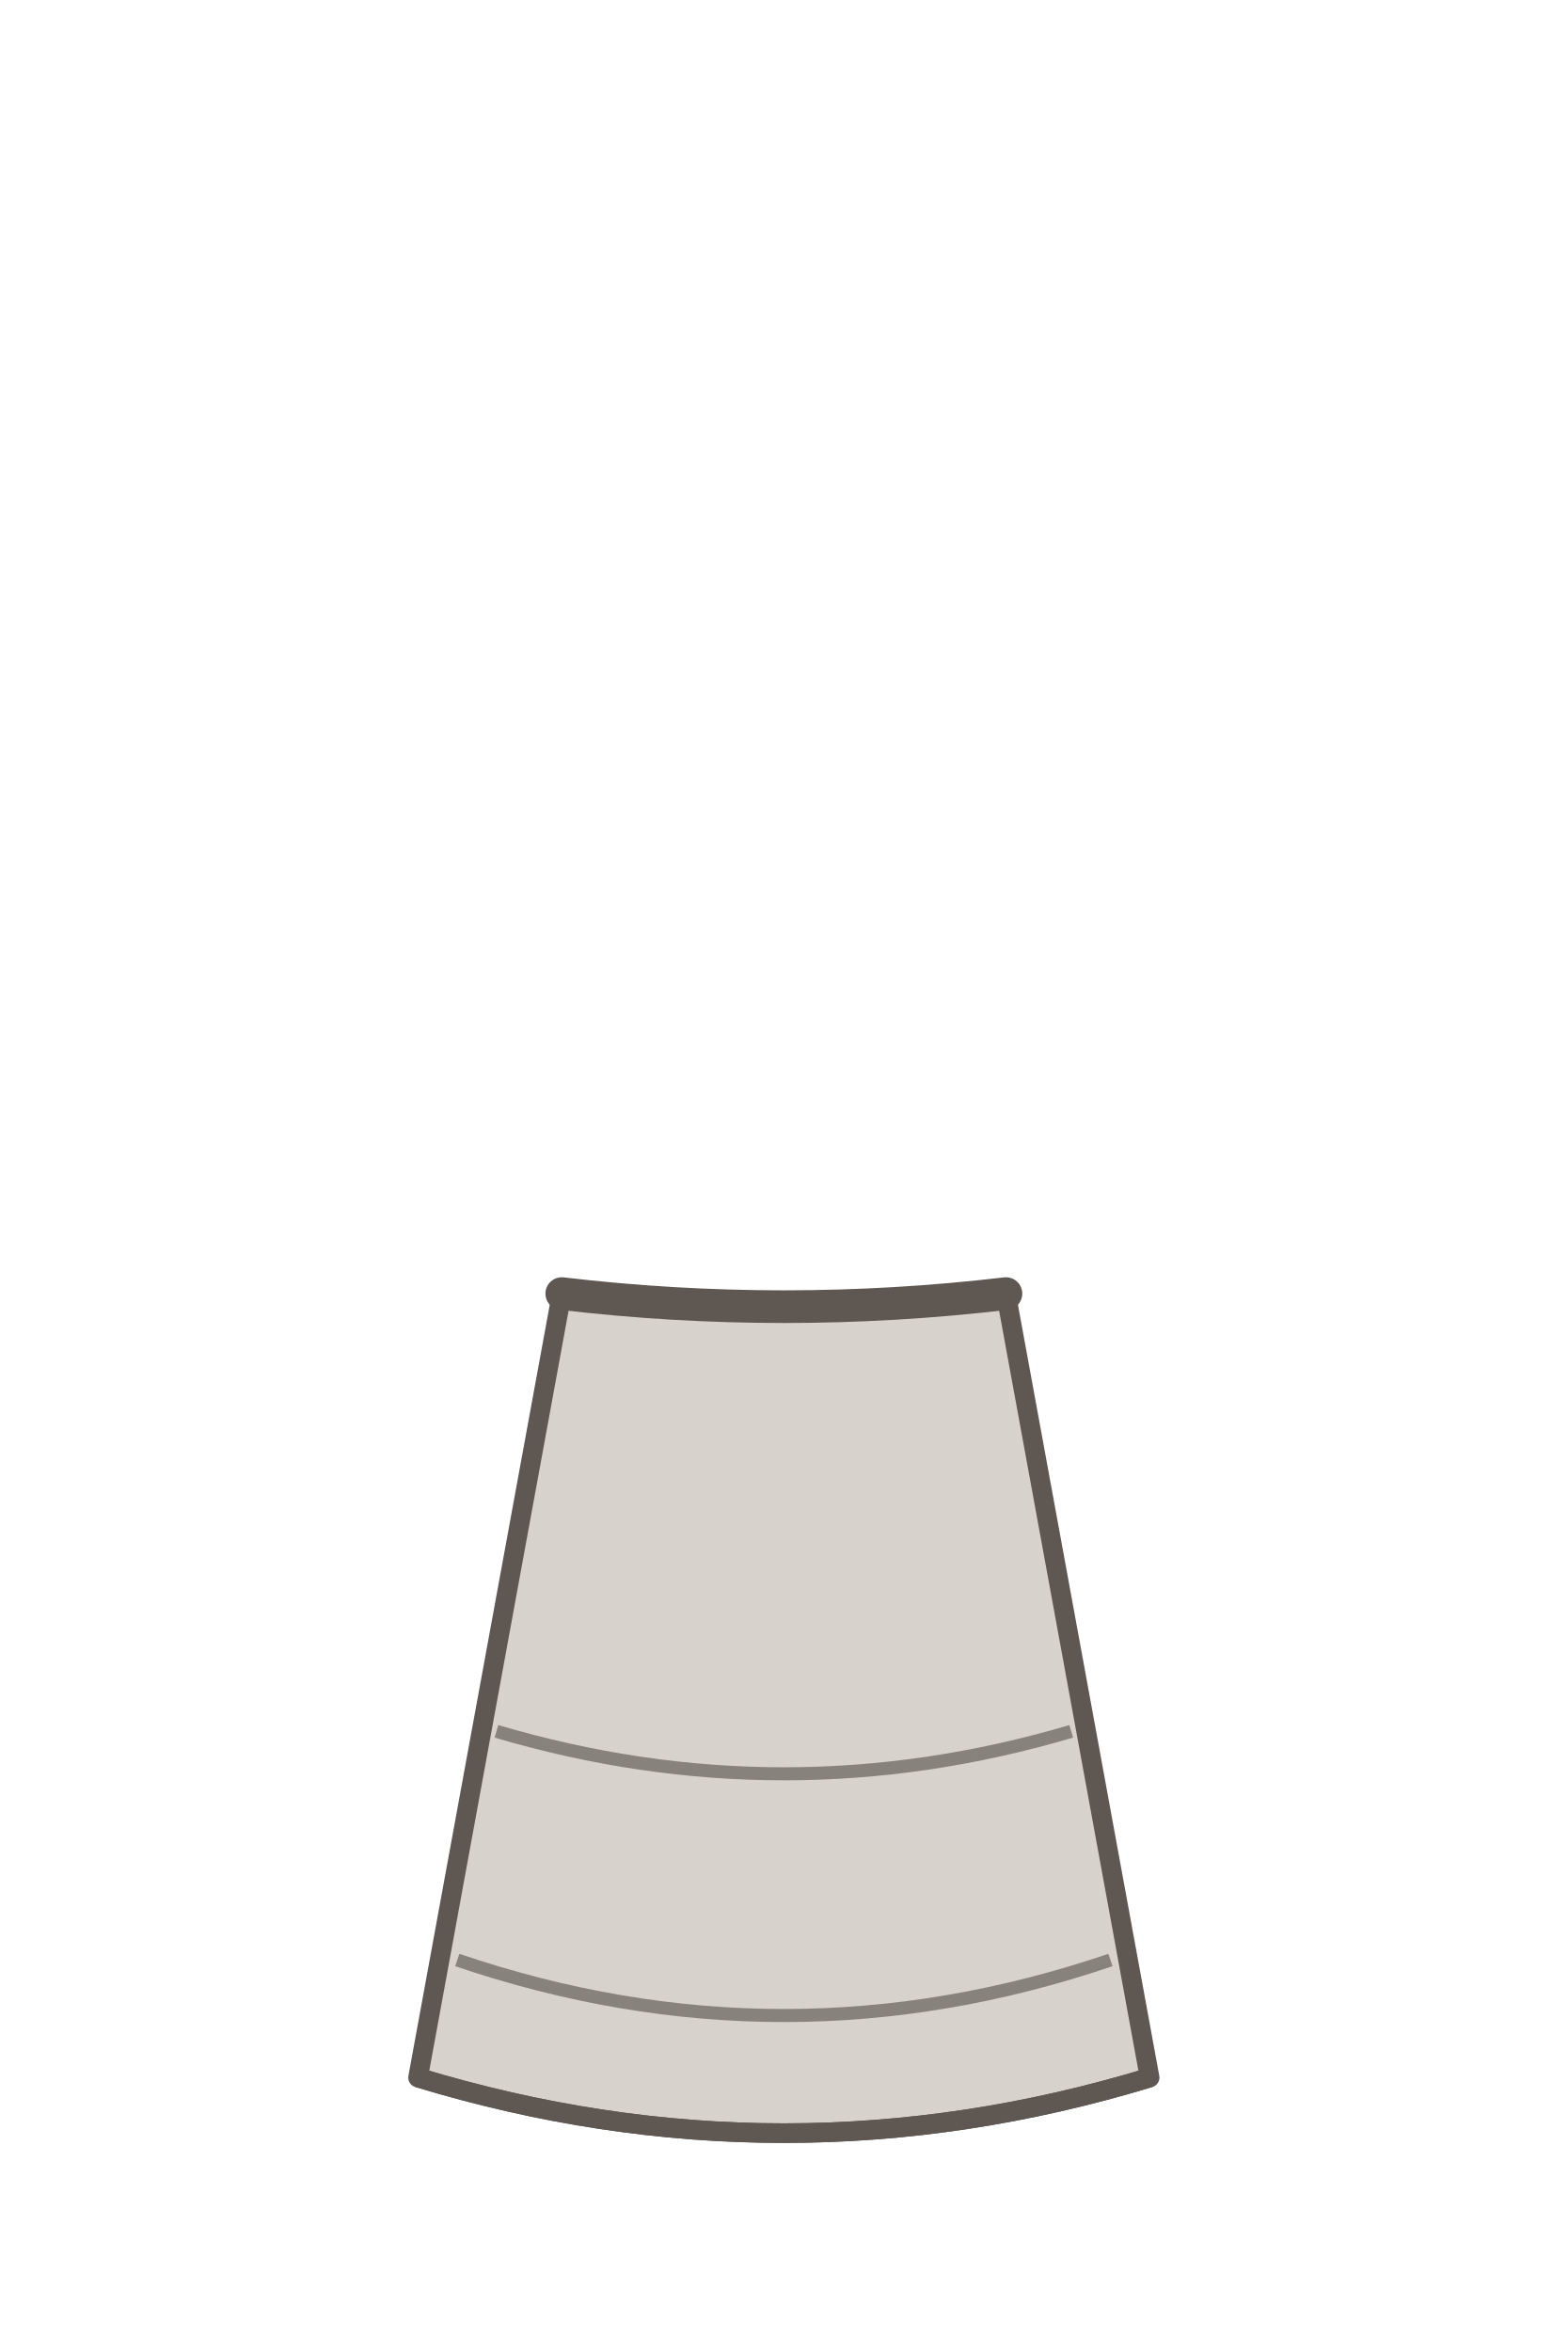
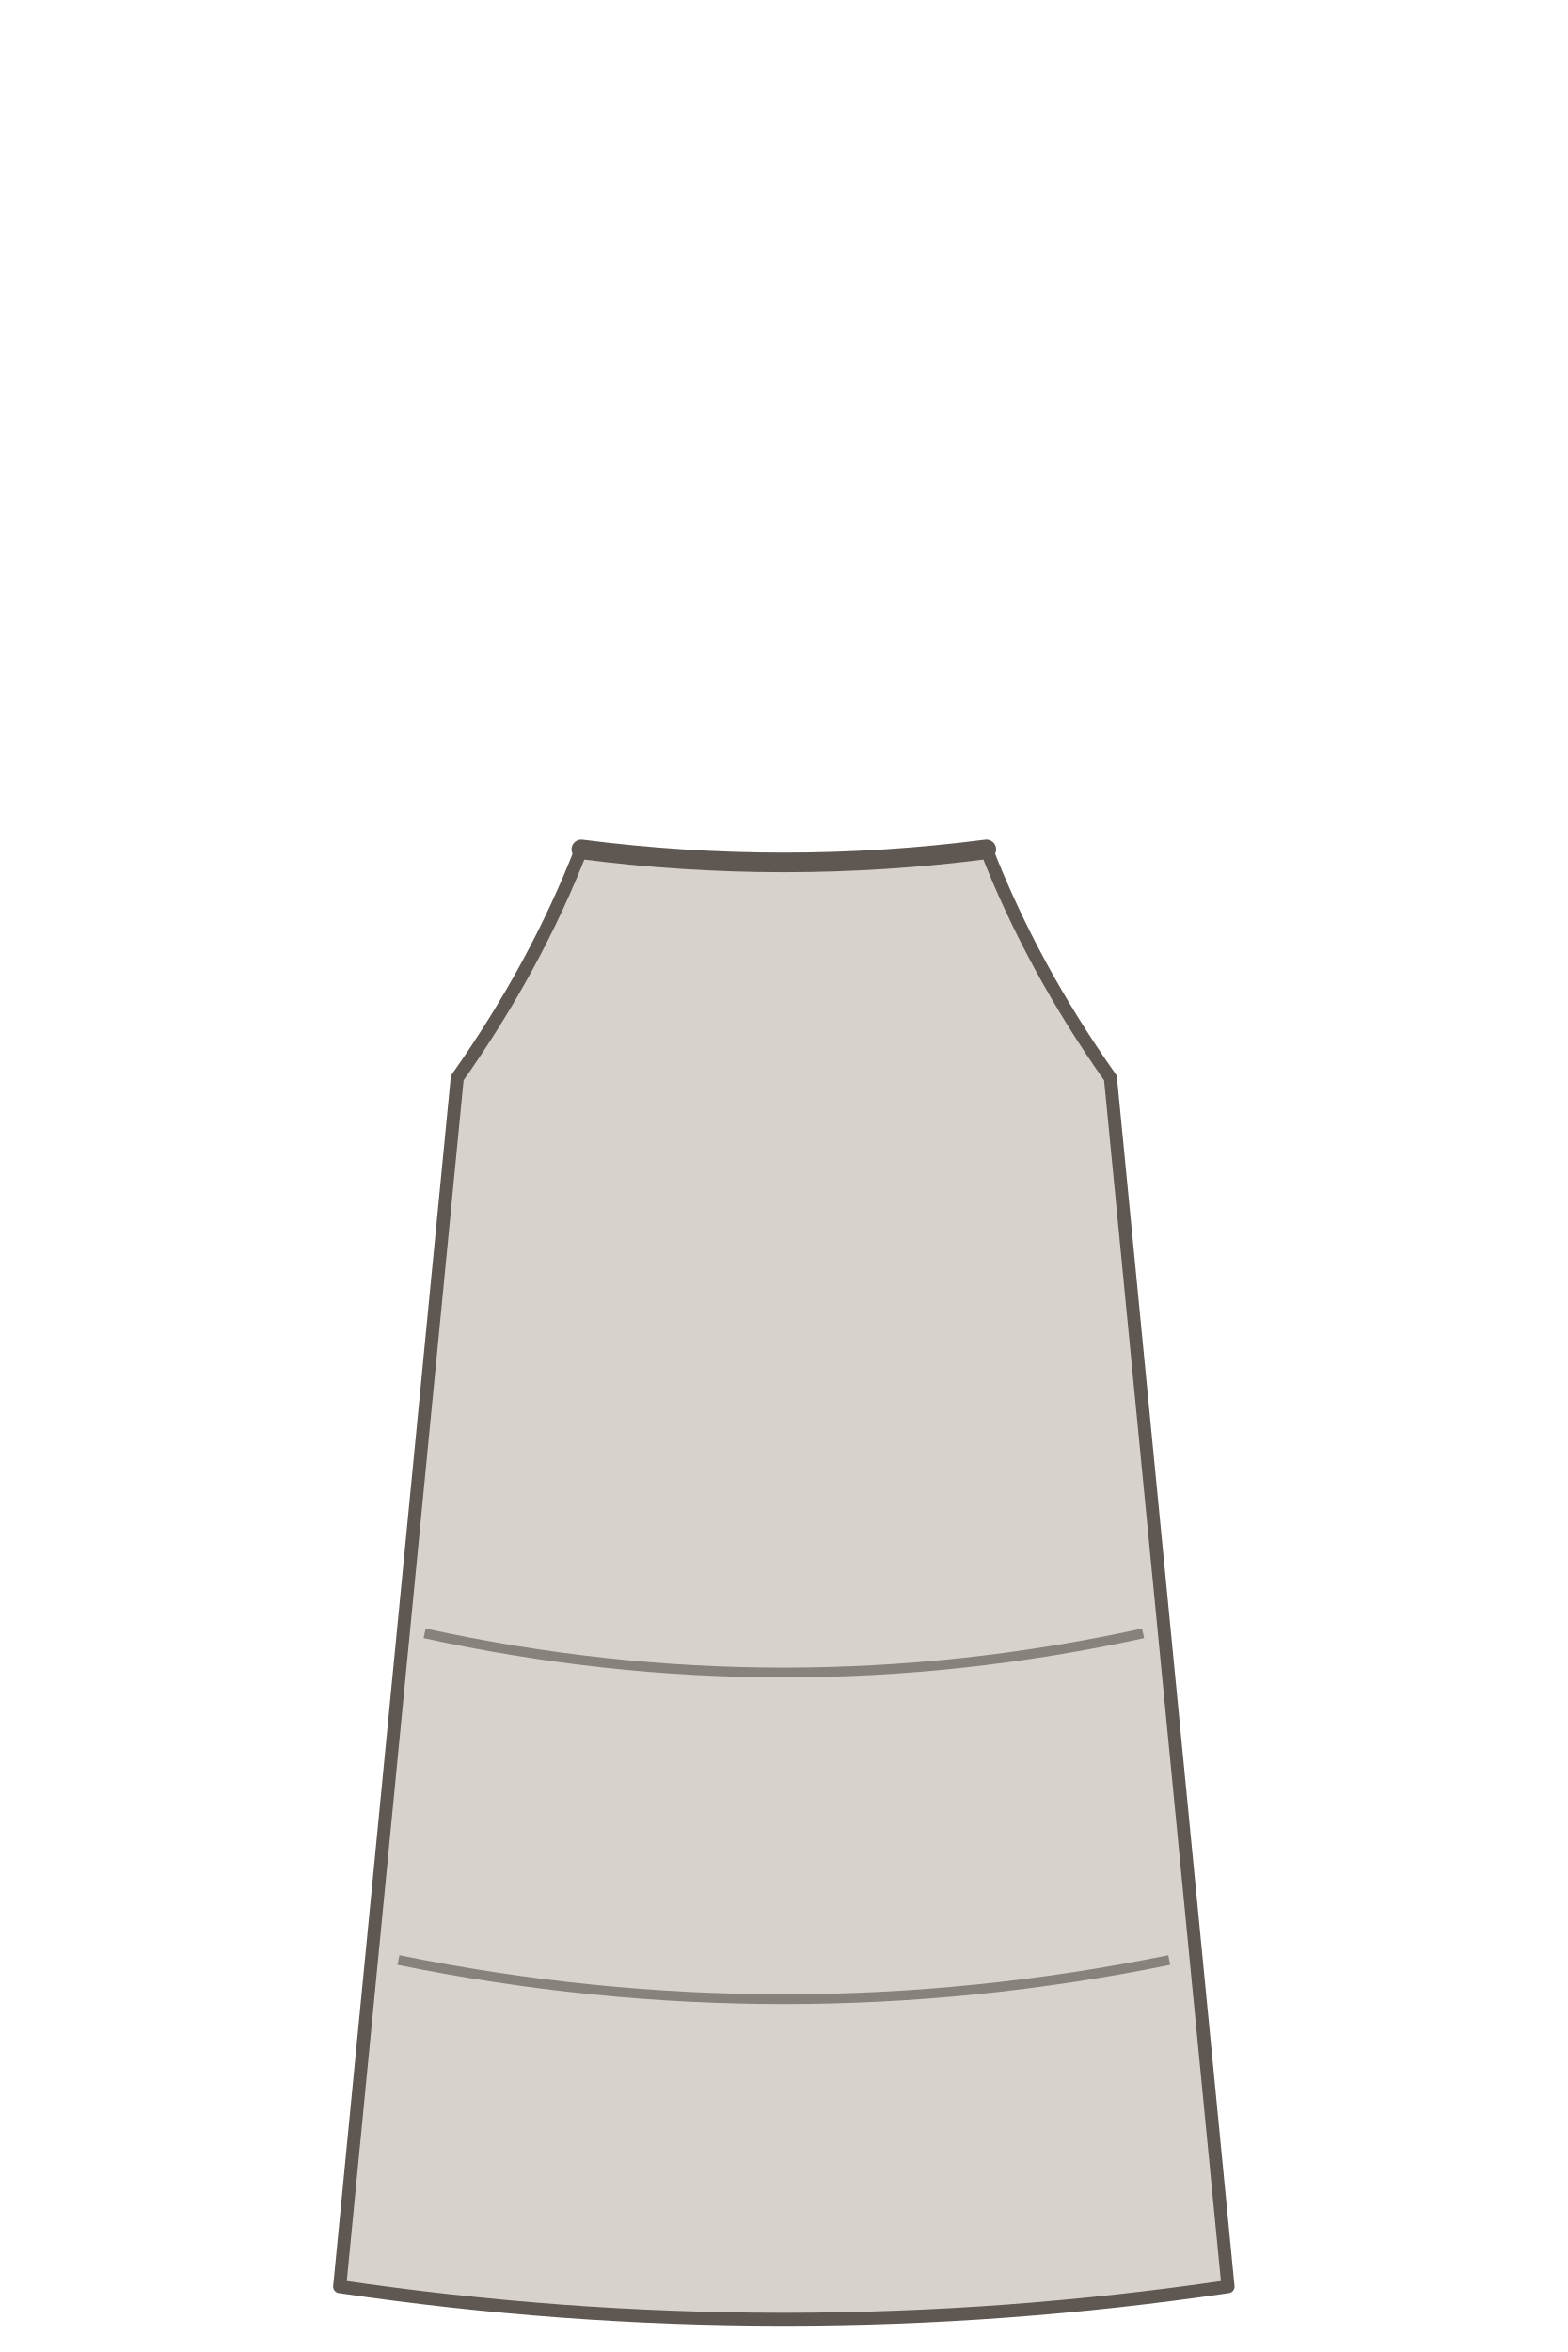
<svg xmlns="http://www.w3.org/2000/svg" viewBox="0 0 240 360">
-   <path d="M86 198 Q120 202 154 198 L176 318 Q120 335 64 318 Z" fill="#d8d2cc" stroke="#5e5752" stroke-width="3" stroke-linejoin="round" />
-   <path d="M86 198 Q120 202 154 198" fill="none" stroke="#5e5752" stroke-width="5" stroke-linecap="round" />
-   <path d="M70 300 Q120 317 170 300 M76 265 Q120 278 164 265" fill="none" stroke="#5e5752" stroke-width="2" opacity=".65" />
-   <path d="M64 318 Q120 335 176 318" fill="none" stroke="#5e5752" stroke-width="3" />
+   <path d="M89 130 Q120 134 151 130 Q158 148 170 165 L188 350 Q120 360 52 350 L70 165 Q82 148 89 130 Z" fill="#d8d2cc" stroke="#5e5752" stroke-width="2" stroke-linejoin="round" />
+   <path d="M89 130 Q120 134 151 130" fill="none" stroke="#5e5752" stroke-width="3" stroke-linecap="round" />
+   <path d="M61 300 Q120 312 179 300 M65 250 Q120 262 175 250" fill="none" stroke="#5e5752" stroke-width="1.5" opacity=".65" />
</svg>
